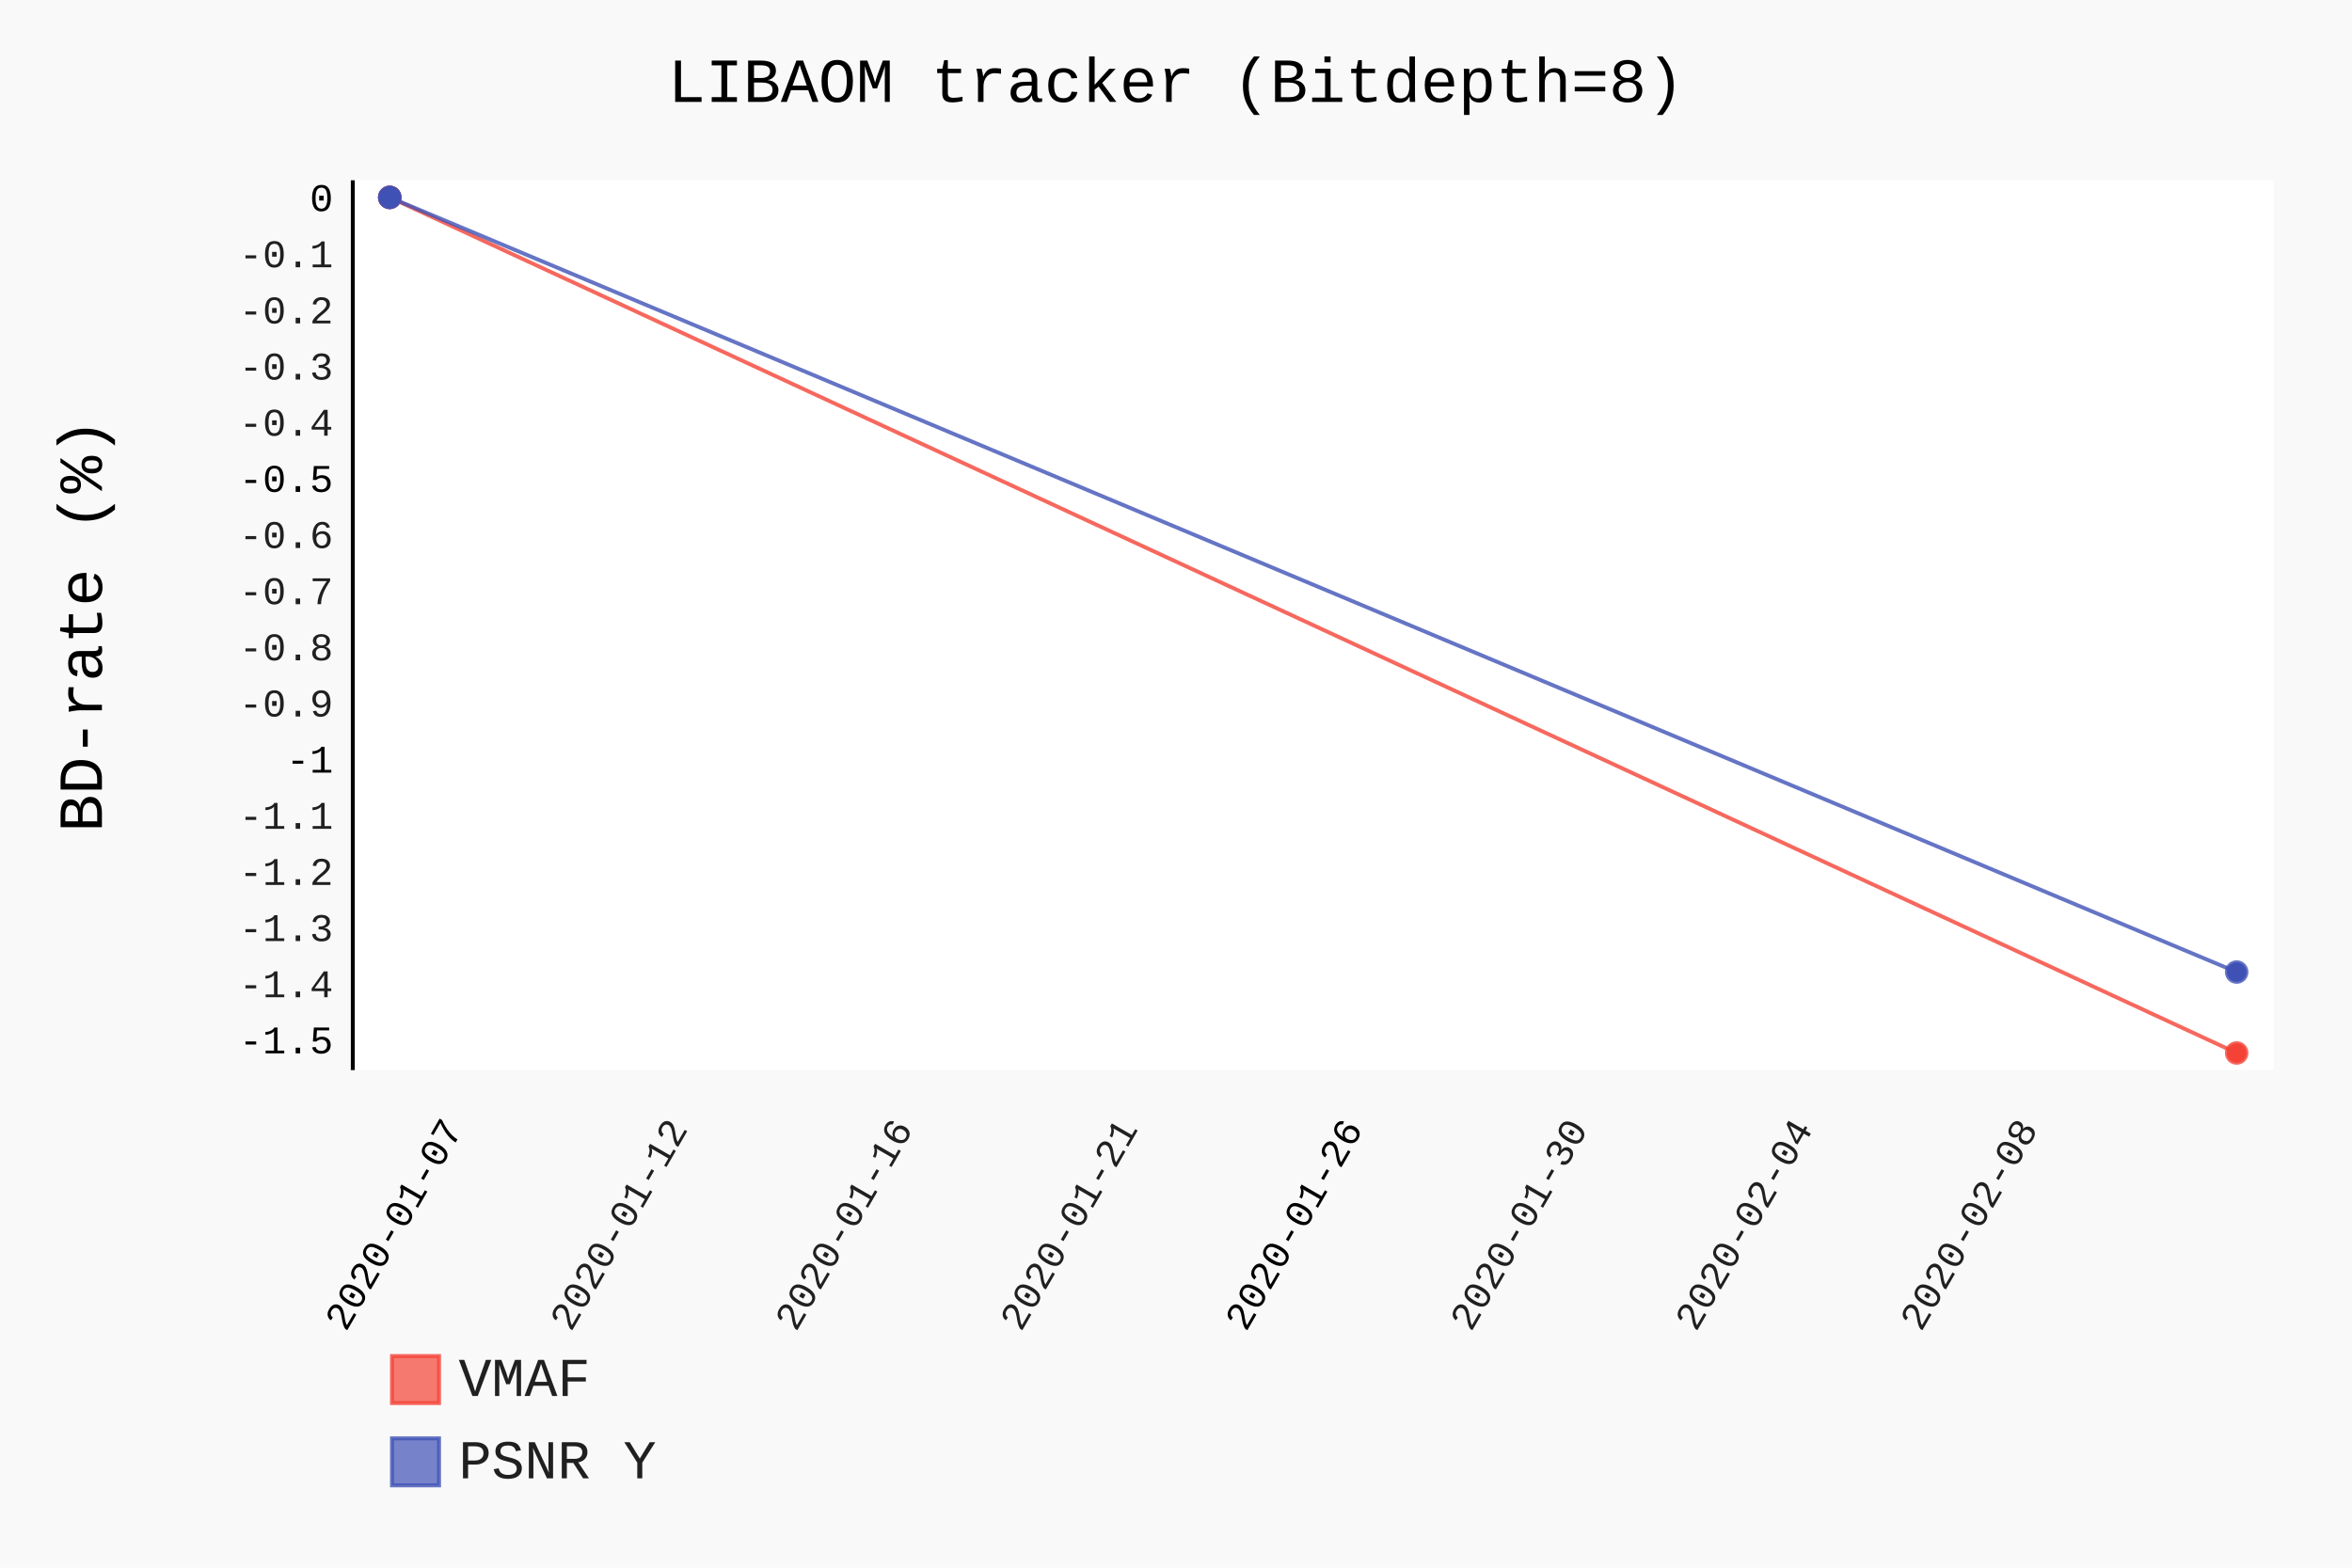
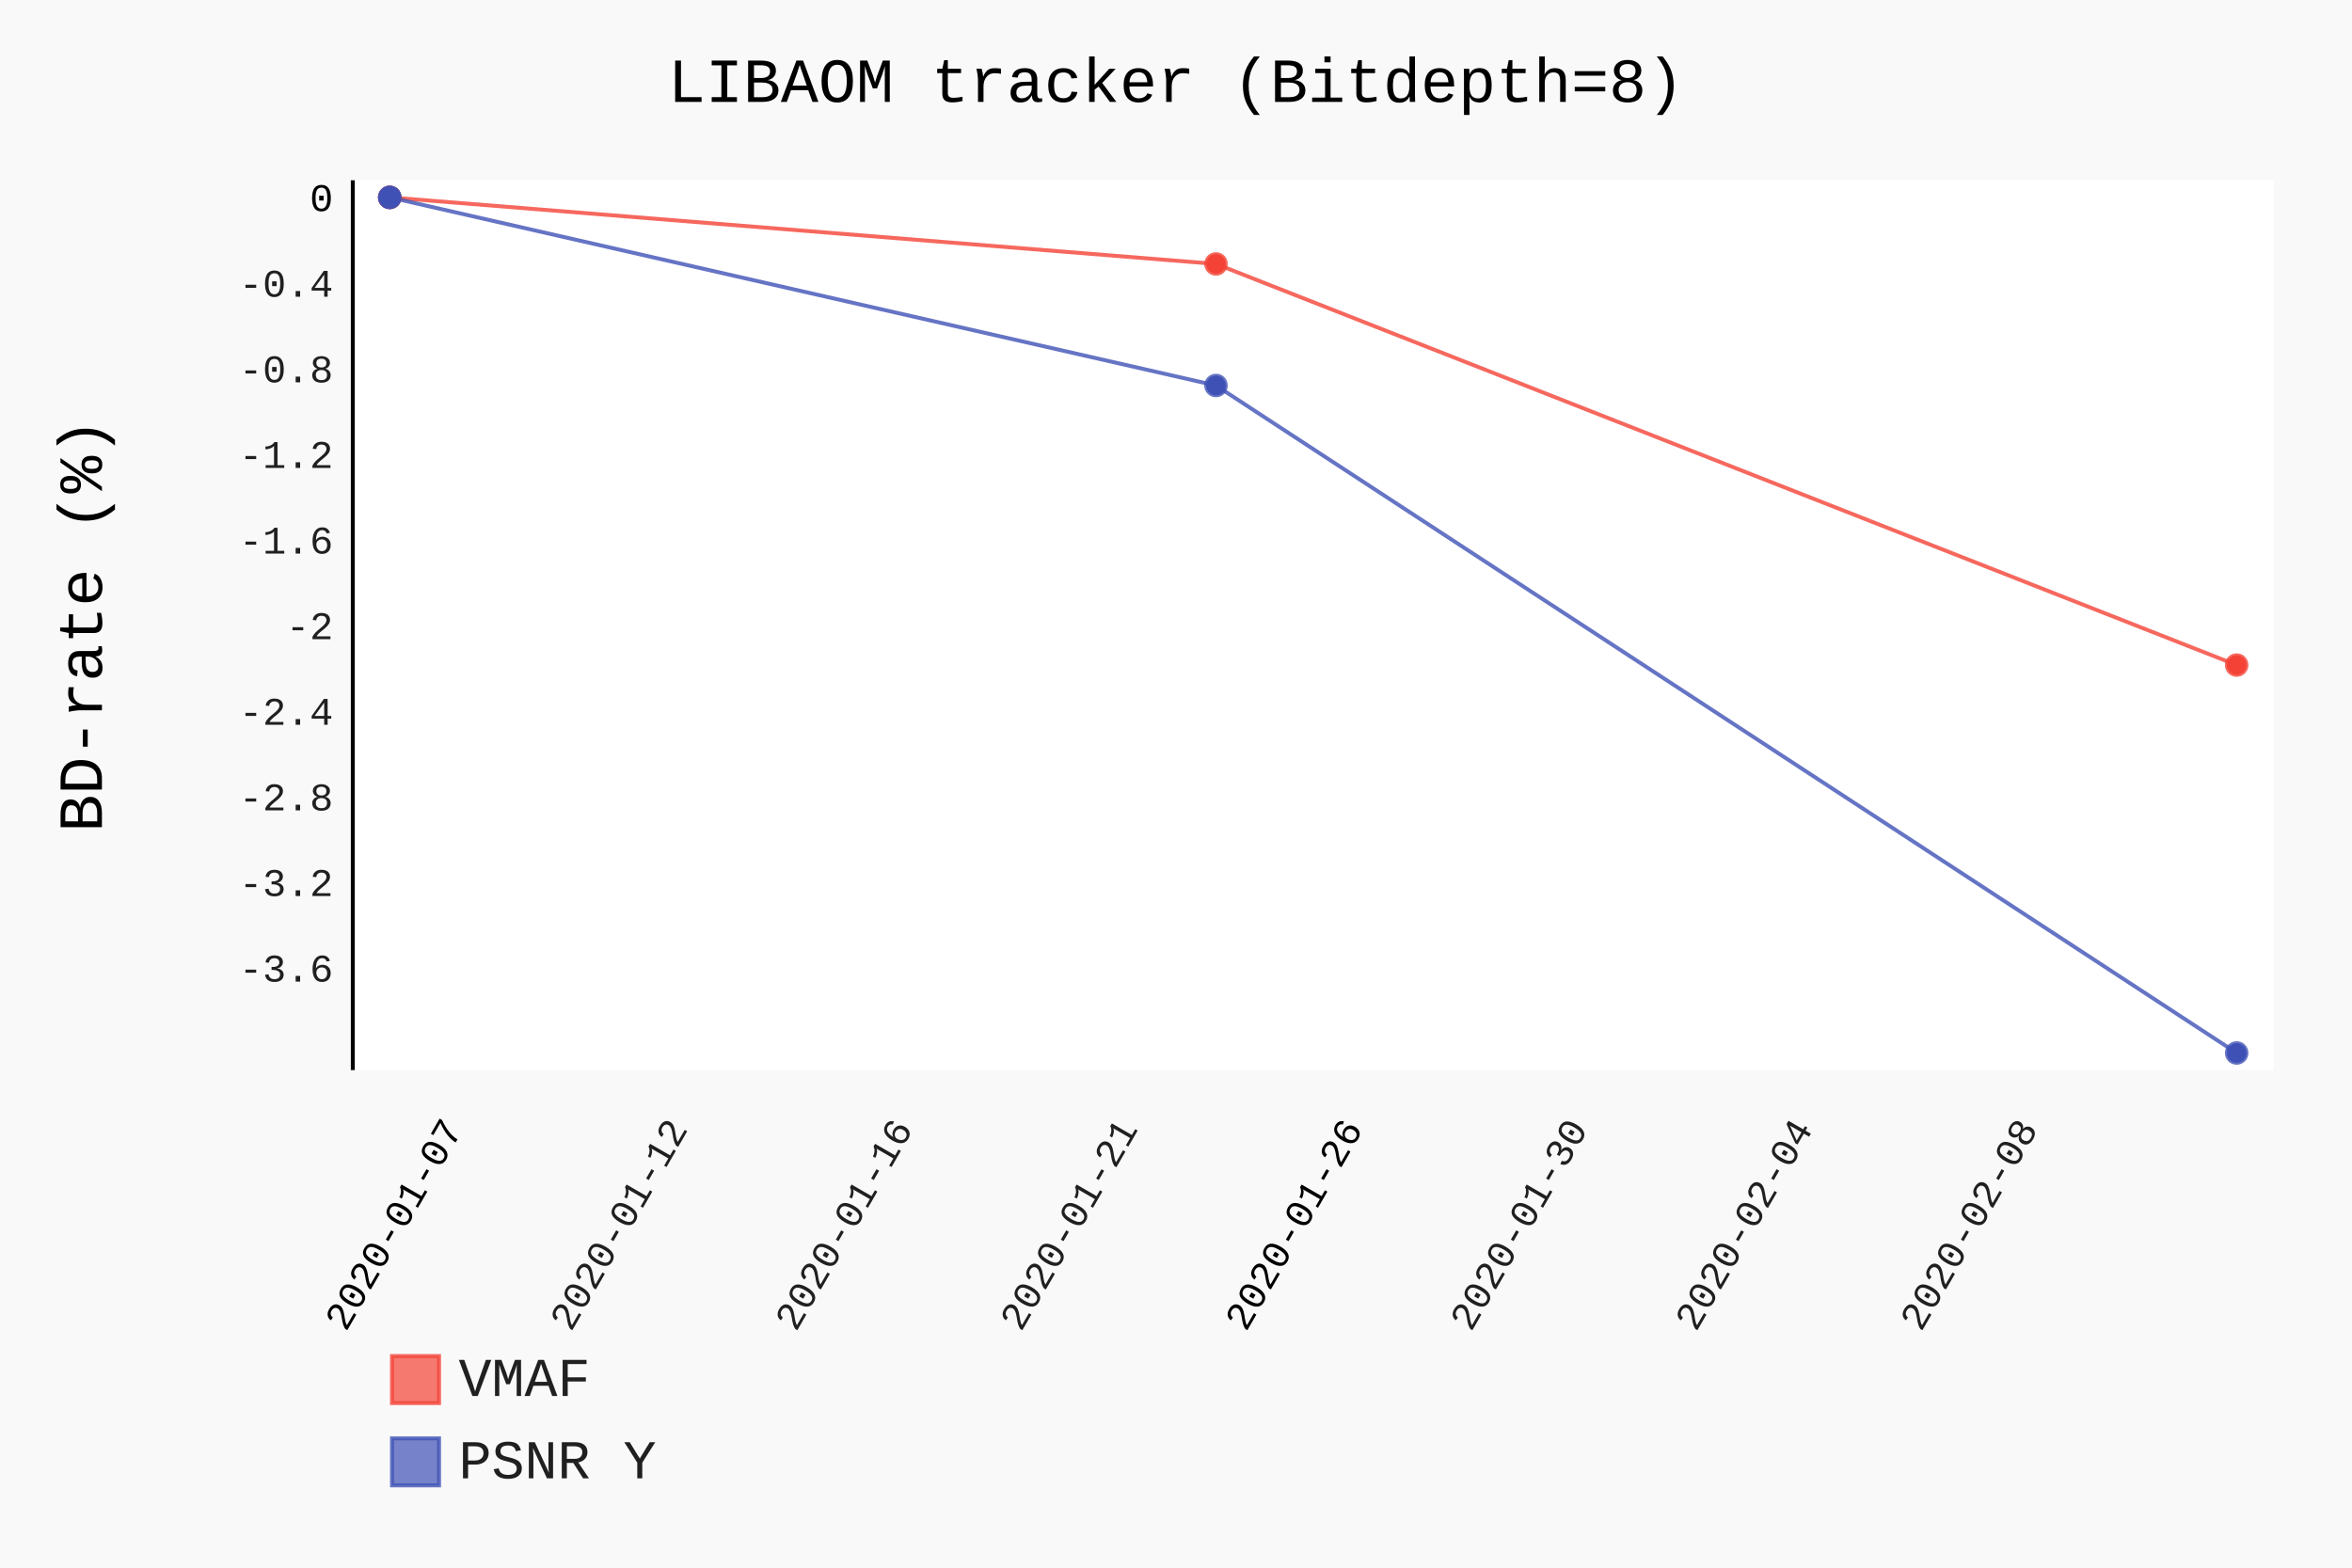
- <svg xmlns="http://www.w3.org/2000/svg" class="pygal-chart" id="chart-2bda6923-5cad-4555-93ad-fdf101e9c8ec" viewBox="0 0 600 400">
+ <svg xmlns="http://www.w3.org/2000/svg" class="pygal-chart" id="chart-17e4a466-e82a-4234-ae7f-8eda462a96fa" viewBox="0 0 600 400">
  <defs>
-     <style type="text/css">#chart-2bda6923-5cad-4555-93ad-fdf101e9c8ec{-webkit-user-select:none;-webkit-font-smoothing:antialiased;font-family:Consolas,"Liberation Mono",Menlo,Courier,monospace}#chart-2bda6923-5cad-4555-93ad-fdf101e9c8ec .title{font-family:Consolas,"Liberation Mono",Menlo,Courier,monospace;font-size:16px}#chart-2bda6923-5cad-4555-93ad-fdf101e9c8ec .legends .legend text{font-family:Consolas,"Liberation Mono",Menlo,Courier,monospace;font-size:14px}#chart-2bda6923-5cad-4555-93ad-fdf101e9c8ec .axis text{font-family:Consolas,"Liberation Mono",Menlo,Courier,monospace;font-size:10px}#chart-2bda6923-5cad-4555-93ad-fdf101e9c8ec .axis text.major{font-family:Consolas,"Liberation Mono",Menlo,Courier,monospace;font-size:10px}#chart-2bda6923-5cad-4555-93ad-fdf101e9c8ec .text-overlay text.value{font-family:Consolas,"Liberation Mono",Menlo,Courier,monospace;font-size:16px}#chart-2bda6923-5cad-4555-93ad-fdf101e9c8ec .text-overlay text.label{font-family:Consolas,"Liberation Mono",Menlo,Courier,monospace;font-size:10px}#chart-2bda6923-5cad-4555-93ad-fdf101e9c8ec .tooltip{font-family:Consolas,"Liberation Mono",Menlo,Courier,monospace;font-size:14px}#chart-2bda6923-5cad-4555-93ad-fdf101e9c8ec text.no_data{font-family:Consolas,"Liberation Mono",Menlo,Courier,monospace;font-size:64px}
- #chart-2bda6923-5cad-4555-93ad-fdf101e9c8ec{background-color:rgba(249,249,249,1)}#chart-2bda6923-5cad-4555-93ad-fdf101e9c8ec path,#chart-2bda6923-5cad-4555-93ad-fdf101e9c8ec line,#chart-2bda6923-5cad-4555-93ad-fdf101e9c8ec rect,#chart-2bda6923-5cad-4555-93ad-fdf101e9c8ec circle{-webkit-transition:150ms;-moz-transition:150ms;transition:150ms}#chart-2bda6923-5cad-4555-93ad-fdf101e9c8ec .graph &gt; .background{fill:rgba(249,249,249,1)}#chart-2bda6923-5cad-4555-93ad-fdf101e9c8ec .plot &gt; .background{fill:rgba(255,255,255,1)}#chart-2bda6923-5cad-4555-93ad-fdf101e9c8ec .graph{fill:rgba(0,0,0,.87)}#chart-2bda6923-5cad-4555-93ad-fdf101e9c8ec text.no_data{fill:rgba(0,0,0,1)}#chart-2bda6923-5cad-4555-93ad-fdf101e9c8ec .title{fill:rgba(0,0,0,1)}#chart-2bda6923-5cad-4555-93ad-fdf101e9c8ec .legends .legend text{fill:rgba(0,0,0,.87)}#chart-2bda6923-5cad-4555-93ad-fdf101e9c8ec .legends .legend:hover text{fill:rgba(0,0,0,1)}#chart-2bda6923-5cad-4555-93ad-fdf101e9c8ec .axis .line{stroke:rgba(0,0,0,1)}#chart-2bda6923-5cad-4555-93ad-fdf101e9c8ec .axis .guide.line{stroke:rgba(0,0,0,.54)}#chart-2bda6923-5cad-4555-93ad-fdf101e9c8ec .axis .major.line{stroke:rgba(0,0,0,.87)}#chart-2bda6923-5cad-4555-93ad-fdf101e9c8ec .axis text.major{fill:rgba(0,0,0,1)}#chart-2bda6923-5cad-4555-93ad-fdf101e9c8ec .axis.y .guides:hover .guide.line,#chart-2bda6923-5cad-4555-93ad-fdf101e9c8ec .line-graph .axis.x .guides:hover .guide.line,#chart-2bda6923-5cad-4555-93ad-fdf101e9c8ec .stackedline-graph .axis.x .guides:hover .guide.line,#chart-2bda6923-5cad-4555-93ad-fdf101e9c8ec .xy-graph .axis.x .guides:hover .guide.line{stroke:rgba(0,0,0,1)}#chart-2bda6923-5cad-4555-93ad-fdf101e9c8ec .axis .guides:hover text{fill:rgba(0,0,0,1)}#chart-2bda6923-5cad-4555-93ad-fdf101e9c8ec .reactive{fill-opacity:.7;stroke-opacity:.8}#chart-2bda6923-5cad-4555-93ad-fdf101e9c8ec .ci{stroke:rgba(0,0,0,.87)}#chart-2bda6923-5cad-4555-93ad-fdf101e9c8ec .reactive.active,#chart-2bda6923-5cad-4555-93ad-fdf101e9c8ec .active .reactive{fill-opacity:.8;stroke-opacity:.9;stroke-width:4}#chart-2bda6923-5cad-4555-93ad-fdf101e9c8ec .ci .reactive.active{stroke-width:1.5}#chart-2bda6923-5cad-4555-93ad-fdf101e9c8ec .series text{fill:rgba(0,0,0,1)}#chart-2bda6923-5cad-4555-93ad-fdf101e9c8ec .tooltip rect{fill:rgba(255,255,255,1);stroke:rgba(0,0,0,1);-webkit-transition:opacity 150ms;-moz-transition:opacity 150ms;transition:opacity 150ms}#chart-2bda6923-5cad-4555-93ad-fdf101e9c8ec .tooltip .label{fill:rgba(0,0,0,.87)}#chart-2bda6923-5cad-4555-93ad-fdf101e9c8ec .tooltip .label{fill:rgba(0,0,0,.87)}#chart-2bda6923-5cad-4555-93ad-fdf101e9c8ec .tooltip .legend{font-size:.8em;fill:rgba(0,0,0,.54)}#chart-2bda6923-5cad-4555-93ad-fdf101e9c8ec .tooltip .x_label{font-size:.6em;fill:rgba(0,0,0,1)}#chart-2bda6923-5cad-4555-93ad-fdf101e9c8ec .tooltip .xlink{font-size:.5em;text-decoration:underline}#chart-2bda6923-5cad-4555-93ad-fdf101e9c8ec .tooltip .value{font-size:1.5em}#chart-2bda6923-5cad-4555-93ad-fdf101e9c8ec .bound{font-size:.5em}#chart-2bda6923-5cad-4555-93ad-fdf101e9c8ec .max-value{font-size:.75em;fill:rgba(0,0,0,.54)}#chart-2bda6923-5cad-4555-93ad-fdf101e9c8ec .map-element{fill:rgba(255,255,255,1);stroke:rgba(0,0,0,.54) !important}#chart-2bda6923-5cad-4555-93ad-fdf101e9c8ec .map-element .reactive{fill-opacity:inherit;stroke-opacity:inherit}#chart-2bda6923-5cad-4555-93ad-fdf101e9c8ec .color-0,#chart-2bda6923-5cad-4555-93ad-fdf101e9c8ec .color-0 a:visited{stroke:#F44336;fill:#F44336}#chart-2bda6923-5cad-4555-93ad-fdf101e9c8ec .color-1,#chart-2bda6923-5cad-4555-93ad-fdf101e9c8ec .color-1 a:visited{stroke:#3F51B5;fill:#3F51B5}#chart-2bda6923-5cad-4555-93ad-fdf101e9c8ec .text-overlay .color-0 text{fill:black}#chart-2bda6923-5cad-4555-93ad-fdf101e9c8ec .text-overlay .color-1 text{fill:black}
- #chart-2bda6923-5cad-4555-93ad-fdf101e9c8ec text.no_data{text-anchor:middle}#chart-2bda6923-5cad-4555-93ad-fdf101e9c8ec .guide.line{fill:none}#chart-2bda6923-5cad-4555-93ad-fdf101e9c8ec .centered{text-anchor:middle}#chart-2bda6923-5cad-4555-93ad-fdf101e9c8ec .title{text-anchor:middle}#chart-2bda6923-5cad-4555-93ad-fdf101e9c8ec .legends .legend text{fill-opacity:1}#chart-2bda6923-5cad-4555-93ad-fdf101e9c8ec .axis.x text{text-anchor:middle}#chart-2bda6923-5cad-4555-93ad-fdf101e9c8ec .axis.x:not(.web) text[transform]{text-anchor:start}#chart-2bda6923-5cad-4555-93ad-fdf101e9c8ec .axis.x:not(.web) text[transform].backwards{text-anchor:end}#chart-2bda6923-5cad-4555-93ad-fdf101e9c8ec .axis.y text{text-anchor:end}#chart-2bda6923-5cad-4555-93ad-fdf101e9c8ec .axis.y text[transform].backwards{text-anchor:start}#chart-2bda6923-5cad-4555-93ad-fdf101e9c8ec .axis.y2 text{text-anchor:start}#chart-2bda6923-5cad-4555-93ad-fdf101e9c8ec .axis.y2 text[transform].backwards{text-anchor:end}#chart-2bda6923-5cad-4555-93ad-fdf101e9c8ec .axis .guide.line{stroke-dasharray:4,4}#chart-2bda6923-5cad-4555-93ad-fdf101e9c8ec .axis .major.guide.line{stroke-dasharray:6,6}#chart-2bda6923-5cad-4555-93ad-fdf101e9c8ec .horizontal .axis.y .guide.line,#chart-2bda6923-5cad-4555-93ad-fdf101e9c8ec .horizontal .axis.y2 .guide.line,#chart-2bda6923-5cad-4555-93ad-fdf101e9c8ec .vertical .axis.x .guide.line{opacity:0}#chart-2bda6923-5cad-4555-93ad-fdf101e9c8ec .horizontal .axis.always_show .guide.line,#chart-2bda6923-5cad-4555-93ad-fdf101e9c8ec .vertical .axis.always_show .guide.line{opacity:1 !important}#chart-2bda6923-5cad-4555-93ad-fdf101e9c8ec .axis.y .guides:hover .guide.line,#chart-2bda6923-5cad-4555-93ad-fdf101e9c8ec .axis.y2 .guides:hover .guide.line,#chart-2bda6923-5cad-4555-93ad-fdf101e9c8ec .axis.x .guides:hover .guide.line{opacity:1}#chart-2bda6923-5cad-4555-93ad-fdf101e9c8ec .axis .guides:hover text{opacity:1}#chart-2bda6923-5cad-4555-93ad-fdf101e9c8ec .nofill{fill:none}#chart-2bda6923-5cad-4555-93ad-fdf101e9c8ec .subtle-fill{fill-opacity:.2}#chart-2bda6923-5cad-4555-93ad-fdf101e9c8ec .dot{stroke-width:1px;fill-opacity:1}#chart-2bda6923-5cad-4555-93ad-fdf101e9c8ec .dot.active{stroke-width:5px}#chart-2bda6923-5cad-4555-93ad-fdf101e9c8ec .dot.negative{fill:transparent}#chart-2bda6923-5cad-4555-93ad-fdf101e9c8ec text,#chart-2bda6923-5cad-4555-93ad-fdf101e9c8ec tspan{stroke:none !important}#chart-2bda6923-5cad-4555-93ad-fdf101e9c8ec .series text.active{opacity:1}#chart-2bda6923-5cad-4555-93ad-fdf101e9c8ec .tooltip rect{fill-opacity:.95;stroke-width:.5}#chart-2bda6923-5cad-4555-93ad-fdf101e9c8ec .tooltip text{fill-opacity:1}#chart-2bda6923-5cad-4555-93ad-fdf101e9c8ec .showable{visibility:hidden}#chart-2bda6923-5cad-4555-93ad-fdf101e9c8ec .showable.shown{visibility:visible}#chart-2bda6923-5cad-4555-93ad-fdf101e9c8ec .gauge-background{fill:rgba(229,229,229,1);stroke:none}#chart-2bda6923-5cad-4555-93ad-fdf101e9c8ec .bg-lines{stroke:rgba(249,249,249,1);stroke-width:2px}</style>
+     <style type="text/css">#chart-17e4a466-e82a-4234-ae7f-8eda462a96fa{-webkit-user-select:none;-webkit-font-smoothing:antialiased;font-family:Consolas,"Liberation Mono",Menlo,Courier,monospace}#chart-17e4a466-e82a-4234-ae7f-8eda462a96fa .title{font-family:Consolas,"Liberation Mono",Menlo,Courier,monospace;font-size:16px}#chart-17e4a466-e82a-4234-ae7f-8eda462a96fa .legends .legend text{font-family:Consolas,"Liberation Mono",Menlo,Courier,monospace;font-size:14px}#chart-17e4a466-e82a-4234-ae7f-8eda462a96fa .axis text{font-family:Consolas,"Liberation Mono",Menlo,Courier,monospace;font-size:10px}#chart-17e4a466-e82a-4234-ae7f-8eda462a96fa .axis text.major{font-family:Consolas,"Liberation Mono",Menlo,Courier,monospace;font-size:10px}#chart-17e4a466-e82a-4234-ae7f-8eda462a96fa .text-overlay text.value{font-family:Consolas,"Liberation Mono",Menlo,Courier,monospace;font-size:16px}#chart-17e4a466-e82a-4234-ae7f-8eda462a96fa .text-overlay text.label{font-family:Consolas,"Liberation Mono",Menlo,Courier,monospace;font-size:10px}#chart-17e4a466-e82a-4234-ae7f-8eda462a96fa .tooltip{font-family:Consolas,"Liberation Mono",Menlo,Courier,monospace;font-size:14px}#chart-17e4a466-e82a-4234-ae7f-8eda462a96fa text.no_data{font-family:Consolas,"Liberation Mono",Menlo,Courier,monospace;font-size:64px}
+ #chart-17e4a466-e82a-4234-ae7f-8eda462a96fa{background-color:rgba(249,249,249,1)}#chart-17e4a466-e82a-4234-ae7f-8eda462a96fa path,#chart-17e4a466-e82a-4234-ae7f-8eda462a96fa line,#chart-17e4a466-e82a-4234-ae7f-8eda462a96fa rect,#chart-17e4a466-e82a-4234-ae7f-8eda462a96fa circle{-webkit-transition:150ms;-moz-transition:150ms;transition:150ms}#chart-17e4a466-e82a-4234-ae7f-8eda462a96fa .graph &gt; .background{fill:rgba(249,249,249,1)}#chart-17e4a466-e82a-4234-ae7f-8eda462a96fa .plot &gt; .background{fill:rgba(255,255,255,1)}#chart-17e4a466-e82a-4234-ae7f-8eda462a96fa .graph{fill:rgba(0,0,0,.87)}#chart-17e4a466-e82a-4234-ae7f-8eda462a96fa text.no_data{fill:rgba(0,0,0,1)}#chart-17e4a466-e82a-4234-ae7f-8eda462a96fa .title{fill:rgba(0,0,0,1)}#chart-17e4a466-e82a-4234-ae7f-8eda462a96fa .legends .legend text{fill:rgba(0,0,0,.87)}#chart-17e4a466-e82a-4234-ae7f-8eda462a96fa .legends .legend:hover text{fill:rgba(0,0,0,1)}#chart-17e4a466-e82a-4234-ae7f-8eda462a96fa .axis .line{stroke:rgba(0,0,0,1)}#chart-17e4a466-e82a-4234-ae7f-8eda462a96fa .axis .guide.line{stroke:rgba(0,0,0,.54)}#chart-17e4a466-e82a-4234-ae7f-8eda462a96fa .axis .major.line{stroke:rgba(0,0,0,.87)}#chart-17e4a466-e82a-4234-ae7f-8eda462a96fa .axis text.major{fill:rgba(0,0,0,1)}#chart-17e4a466-e82a-4234-ae7f-8eda462a96fa .axis.y .guides:hover .guide.line,#chart-17e4a466-e82a-4234-ae7f-8eda462a96fa .line-graph .axis.x .guides:hover .guide.line,#chart-17e4a466-e82a-4234-ae7f-8eda462a96fa .stackedline-graph .axis.x .guides:hover .guide.line,#chart-17e4a466-e82a-4234-ae7f-8eda462a96fa .xy-graph .axis.x .guides:hover .guide.line{stroke:rgba(0,0,0,1)}#chart-17e4a466-e82a-4234-ae7f-8eda462a96fa .axis .guides:hover text{fill:rgba(0,0,0,1)}#chart-17e4a466-e82a-4234-ae7f-8eda462a96fa .reactive{fill-opacity:.7;stroke-opacity:.8}#chart-17e4a466-e82a-4234-ae7f-8eda462a96fa .ci{stroke:rgba(0,0,0,.87)}#chart-17e4a466-e82a-4234-ae7f-8eda462a96fa .reactive.active,#chart-17e4a466-e82a-4234-ae7f-8eda462a96fa .active .reactive{fill-opacity:.8;stroke-opacity:.9;stroke-width:4}#chart-17e4a466-e82a-4234-ae7f-8eda462a96fa .ci .reactive.active{stroke-width:1.5}#chart-17e4a466-e82a-4234-ae7f-8eda462a96fa .series text{fill:rgba(0,0,0,1)}#chart-17e4a466-e82a-4234-ae7f-8eda462a96fa .tooltip rect{fill:rgba(255,255,255,1);stroke:rgba(0,0,0,1);-webkit-transition:opacity 150ms;-moz-transition:opacity 150ms;transition:opacity 150ms}#chart-17e4a466-e82a-4234-ae7f-8eda462a96fa .tooltip .label{fill:rgba(0,0,0,.87)}#chart-17e4a466-e82a-4234-ae7f-8eda462a96fa .tooltip .label{fill:rgba(0,0,0,.87)}#chart-17e4a466-e82a-4234-ae7f-8eda462a96fa .tooltip .legend{font-size:.8em;fill:rgba(0,0,0,.54)}#chart-17e4a466-e82a-4234-ae7f-8eda462a96fa .tooltip .x_label{font-size:.6em;fill:rgba(0,0,0,1)}#chart-17e4a466-e82a-4234-ae7f-8eda462a96fa .tooltip .xlink{font-size:.5em;text-decoration:underline}#chart-17e4a466-e82a-4234-ae7f-8eda462a96fa .tooltip .value{font-size:1.5em}#chart-17e4a466-e82a-4234-ae7f-8eda462a96fa .bound{font-size:.5em}#chart-17e4a466-e82a-4234-ae7f-8eda462a96fa .max-value{font-size:.75em;fill:rgba(0,0,0,.54)}#chart-17e4a466-e82a-4234-ae7f-8eda462a96fa .map-element{fill:rgba(255,255,255,1);stroke:rgba(0,0,0,.54) !important}#chart-17e4a466-e82a-4234-ae7f-8eda462a96fa .map-element .reactive{fill-opacity:inherit;stroke-opacity:inherit}#chart-17e4a466-e82a-4234-ae7f-8eda462a96fa .color-0,#chart-17e4a466-e82a-4234-ae7f-8eda462a96fa .color-0 a:visited{stroke:#F44336;fill:#F44336}#chart-17e4a466-e82a-4234-ae7f-8eda462a96fa .color-1,#chart-17e4a466-e82a-4234-ae7f-8eda462a96fa .color-1 a:visited{stroke:#3F51B5;fill:#3F51B5}#chart-17e4a466-e82a-4234-ae7f-8eda462a96fa .text-overlay .color-0 text{fill:black}#chart-17e4a466-e82a-4234-ae7f-8eda462a96fa .text-overlay .color-1 text{fill:black}
+ #chart-17e4a466-e82a-4234-ae7f-8eda462a96fa text.no_data{text-anchor:middle}#chart-17e4a466-e82a-4234-ae7f-8eda462a96fa .guide.line{fill:none}#chart-17e4a466-e82a-4234-ae7f-8eda462a96fa .centered{text-anchor:middle}#chart-17e4a466-e82a-4234-ae7f-8eda462a96fa .title{text-anchor:middle}#chart-17e4a466-e82a-4234-ae7f-8eda462a96fa .legends .legend text{fill-opacity:1}#chart-17e4a466-e82a-4234-ae7f-8eda462a96fa .axis.x text{text-anchor:middle}#chart-17e4a466-e82a-4234-ae7f-8eda462a96fa .axis.x:not(.web) text[transform]{text-anchor:start}#chart-17e4a466-e82a-4234-ae7f-8eda462a96fa .axis.x:not(.web) text[transform].backwards{text-anchor:end}#chart-17e4a466-e82a-4234-ae7f-8eda462a96fa .axis.y text{text-anchor:end}#chart-17e4a466-e82a-4234-ae7f-8eda462a96fa .axis.y text[transform].backwards{text-anchor:start}#chart-17e4a466-e82a-4234-ae7f-8eda462a96fa .axis.y2 text{text-anchor:start}#chart-17e4a466-e82a-4234-ae7f-8eda462a96fa .axis.y2 text[transform].backwards{text-anchor:end}#chart-17e4a466-e82a-4234-ae7f-8eda462a96fa .axis .guide.line{stroke-dasharray:4,4}#chart-17e4a466-e82a-4234-ae7f-8eda462a96fa .axis .major.guide.line{stroke-dasharray:6,6}#chart-17e4a466-e82a-4234-ae7f-8eda462a96fa .horizontal .axis.y .guide.line,#chart-17e4a466-e82a-4234-ae7f-8eda462a96fa .horizontal .axis.y2 .guide.line,#chart-17e4a466-e82a-4234-ae7f-8eda462a96fa .vertical .axis.x .guide.line{opacity:0}#chart-17e4a466-e82a-4234-ae7f-8eda462a96fa .horizontal .axis.always_show .guide.line,#chart-17e4a466-e82a-4234-ae7f-8eda462a96fa .vertical .axis.always_show .guide.line{opacity:1 !important}#chart-17e4a466-e82a-4234-ae7f-8eda462a96fa .axis.y .guides:hover .guide.line,#chart-17e4a466-e82a-4234-ae7f-8eda462a96fa .axis.y2 .guides:hover .guide.line,#chart-17e4a466-e82a-4234-ae7f-8eda462a96fa .axis.x .guides:hover .guide.line{opacity:1}#chart-17e4a466-e82a-4234-ae7f-8eda462a96fa .axis .guides:hover text{opacity:1}#chart-17e4a466-e82a-4234-ae7f-8eda462a96fa .nofill{fill:none}#chart-17e4a466-e82a-4234-ae7f-8eda462a96fa .subtle-fill{fill-opacity:.2}#chart-17e4a466-e82a-4234-ae7f-8eda462a96fa .dot{stroke-width:1px;fill-opacity:1}#chart-17e4a466-e82a-4234-ae7f-8eda462a96fa .dot.active{stroke-width:5px}#chart-17e4a466-e82a-4234-ae7f-8eda462a96fa .dot.negative{fill:transparent}#chart-17e4a466-e82a-4234-ae7f-8eda462a96fa text,#chart-17e4a466-e82a-4234-ae7f-8eda462a96fa tspan{stroke:none !important}#chart-17e4a466-e82a-4234-ae7f-8eda462a96fa .series text.active{opacity:1}#chart-17e4a466-e82a-4234-ae7f-8eda462a96fa .tooltip rect{fill-opacity:.95;stroke-width:.5}#chart-17e4a466-e82a-4234-ae7f-8eda462a96fa .tooltip text{fill-opacity:1}#chart-17e4a466-e82a-4234-ae7f-8eda462a96fa .showable{visibility:hidden}#chart-17e4a466-e82a-4234-ae7f-8eda462a96fa .showable.shown{visibility:visible}#chart-17e4a466-e82a-4234-ae7f-8eda462a96fa .gauge-background{fill:rgba(229,229,229,1);stroke:none}#chart-17e4a466-e82a-4234-ae7f-8eda462a96fa .bg-lines{stroke:rgba(249,249,249,1);stroke-width:2px}</style>
  </defs>
  <g class="graph datetimeline-graph vertical">
    <rect class="background" height="400" width="600" x="0" y="0" />
    <g class="plot" transform="translate(90, 46)">
      <rect class="background" height="227.038" width="490.0" x="0" y="0" />
      <g class="axis y">
        <g class="guides">
-           <text class="major" x="-5" y="222.772">-1.5</text>
+           <text class="" x="-5" y="204.461">-3.6</text>
        </g>
        <g class="guides">
-           <text class="" x="-5" y="208.445">-1.4</text>
+           <text class="" x="-5" y="182.617">-3.2</text>
        </g>
        <g class="guides">
-           <text class="" x="-5" y="194.118">-1.3</text>
+           <text class="" x="-5" y="160.773">-2.8</text>
        </g>
        <g class="guides">
-           <text class="" x="-5" y="179.791">-1.2</text>
+           <text class="" x="-5" y="138.929">-2.4</text>
        </g>
        <g class="guides">
-           <text class="" x="-5" y="165.464">-1.1</text>
+           <text class="" x="-5" y="117.085">-2</text>
        </g>
        <g class="guides">
-           <text class="major" x="-5" y="151.137">-1</text>
+           <text class="" x="-5" y="95.242">-1.6</text>
        </g>
        <g class="guides">
-           <text class="" x="-5" y="136.81">-0.9</text>
+           <text class="" x="-5" y="73.398">-1.2</text>
        </g>
        <g class="guides">
-           <text class="" x="-5" y="122.483">-0.8</text>
+           <text class="" x="-5" y="51.554">-0.8</text>
        </g>
        <g class="guides">
-           <text class="" x="-5" y="108.156">-0.7</text>
-         </g>
-         <g class="guides">
-           <text class="" x="-5" y="93.829">-0.6</text>
-         </g>
-         <g class="guides">
-           <text class="major" x="-5" y="79.501">-0.5</text>
-         </g>
-         <g class="guides">
-           <text class="" x="-5" y="65.174">-0.4</text>
-         </g>
-         <g class="guides">
-           <text class="" x="-5" y="50.847">-0.3</text>
-         </g>
-         <g class="guides">
-           <text class="" x="-5" y="36.52">-0.2</text>
-         </g>
-         <g class="guides">
-           <text class="" x="-5" y="22.193">-0.1</text>
+           <text class="" x="-5" y="29.71">-0.4</text>
        </g>
        <g class="guides">
          <text class="major" x="-5" y="7.866">0</text>
        </g>
      </g>
      <g class="axis x">
        <path class="line" d="M0 0 v227.038" />
        <g class="guides">
          <path class="major guide line" d="M28.251 0 v227.038" />
          <text class="major backwards" transform="rotate(300 28.25086 242.0385)" x="28.251" y="242.038">2020-01-07</text>
        </g>
        <g class="guides">
          <path class="guide line" d="M85.653 0 v227.038" />
          <text class="backwards" transform="rotate(300 85.65265 242.0385)" x="85.653" y="242.038">2020-01-12</text>
        </g>
        <g class="guides">
          <path class="guide line" d="M143.054 0 v227.038" />
          <text class="backwards" transform="rotate(300 143.0544 242.0385)" x="143.054" y="242.038">2020-01-16</text>
        </g>
        <g class="guides">
          <path class="guide line" d="M200.456 0 v227.038" />
          <text class="backwards" transform="rotate(300 200.4562 242.0385)" x="200.456" y="242.038">2020-01-21</text>
        </g>
        <g class="guides">
          <path class="major guide line" d="M257.858 0 v227.038" />
          <text class="major backwards" transform="rotate(300 257.858 242.0385)" x="257.858" y="242.038">2020-01-26</text>
        </g>
        <g class="guides">
          <path class="guide line" d="M315.26 0 v227.038" />
          <text class="backwards" transform="rotate(300 315.2598 242.0385)" x="315.26" y="242.038">2020-01-30</text>
        </g>
        <g class="guides">
          <path class="guide line" d="M372.662 0 v227.038" />
          <text class="backwards" transform="rotate(300 372.6616 242.0385)" x="372.662" y="242.038">2020-02-04</text>
        </g>
        <g class="guides">
          <path class="guide line" d="M430.063 0 v227.038" />
          <text class="backwards" transform="rotate(300 430.0634 242.0385)" x="430.063" y="242.038">2020-02-08</text>
        </g>
      </g>
      <g class="series serie-0 color-0">
-         <path class="line reactive nofill" d="M9.423 4.366 L9.423 4.366 480.577 222.672" />
+         <path class="line reactive nofill" d="M9.423 4.366 L9.423 4.366 220.202 21.347 480.577 123.691" />
      </g>
      <g class="series serie-1 color-1">
-         <path class="line reactive nofill" d="M9.423 4.366 L9.423 4.366 480.577 202.023" />
+         <path class="line reactive nofill" d="M9.423 4.366 L9.423 4.366 220.202 52.363 480.577 222.672" />
      </g>
    </g>
    <g class="titles">
      <text class="title plot_title" x="300.0" y="26">LIBAOM tracker (Bitdepth=8)</text>
      <text class="title" transform="rotate(-90 0 159.5192)" x="0" y="185.519">BD-rate (%)</text>
    </g>
    <g class="plot overlay" transform="translate(90, 46)">
      <g class="series serie-0 color-0">
        <g class="dots">
          <circle class="dot reactive tooltip-trigger" cx="9.423" cy="4.366" r="2.5" />
        </g>
        <g class="dots">
          <circle class="dot reactive tooltip-trigger" cx="9.423" cy="4.366" r="2.5" />
        </g>
        <g class="dots">
-           <circle class="dot reactive tooltip-trigger" cx="480.577" cy="222.672" r="2.5" />
+           <circle class="dot reactive tooltip-trigger" cx="220.202" cy="21.347" r="2.5" />
+         </g>
+         <g class="dots">
+           <circle class="dot reactive tooltip-trigger" cx="480.577" cy="123.691" r="2.5" />
        </g>
      </g>
      <g class="series serie-1 color-1">
        <g class="dots">
          <circle class="dot reactive tooltip-trigger" cx="9.423" cy="4.366" r="2.5" />
        </g>
        <g class="dots">
          <circle class="dot reactive tooltip-trigger" cx="9.423" cy="4.366" r="2.5" />
        </g>
        <g class="dots">
-           <circle class="dot reactive tooltip-trigger" cx="480.577" cy="202.023" r="2.5" />
+           <circle class="dot reactive tooltip-trigger" cx="220.202" cy="52.363" r="2.5" />
+         </g>
+         <g class="dots">
+           <circle class="dot reactive tooltip-trigger" cx="480.577" cy="222.672" r="2.5" />
        </g>
      </g>
    </g>
    <g class="plot text-overlay" transform="translate(90, 46)">
      <g class="series serie-0 color-0" />
      <g class="series serie-1 color-1" />
    </g>
    <g class="plot tooltip-overlay" transform="translate(90, 46)">
      <g class="tooltip" style="opacity: 0" transform="translate(0 0)">
        <rect class="tooltip-box" height="0" rx="0" ry="0" width="0" />
        <g class="text" />
      </g>
    </g>
    <g class="legends" transform="translate(100, 345)">
      <g class="legend reactive activate-serie" id="activate-serie-0">
        <rect class="color-0 reactive" height="12" width="12" x="0.0" y="1.0" />
        <text x="17.0" y="11.2">VMAF</text>
      </g>
      <g class="legend reactive activate-serie" id="activate-serie-1">
        <rect class="color-1 reactive" height="12" width="12" x="0.0" y="22.0" />
        <text x="17.0" y="32.2">PSNR Y</text>
      </g>
    </g>
  </g>
</svg>
